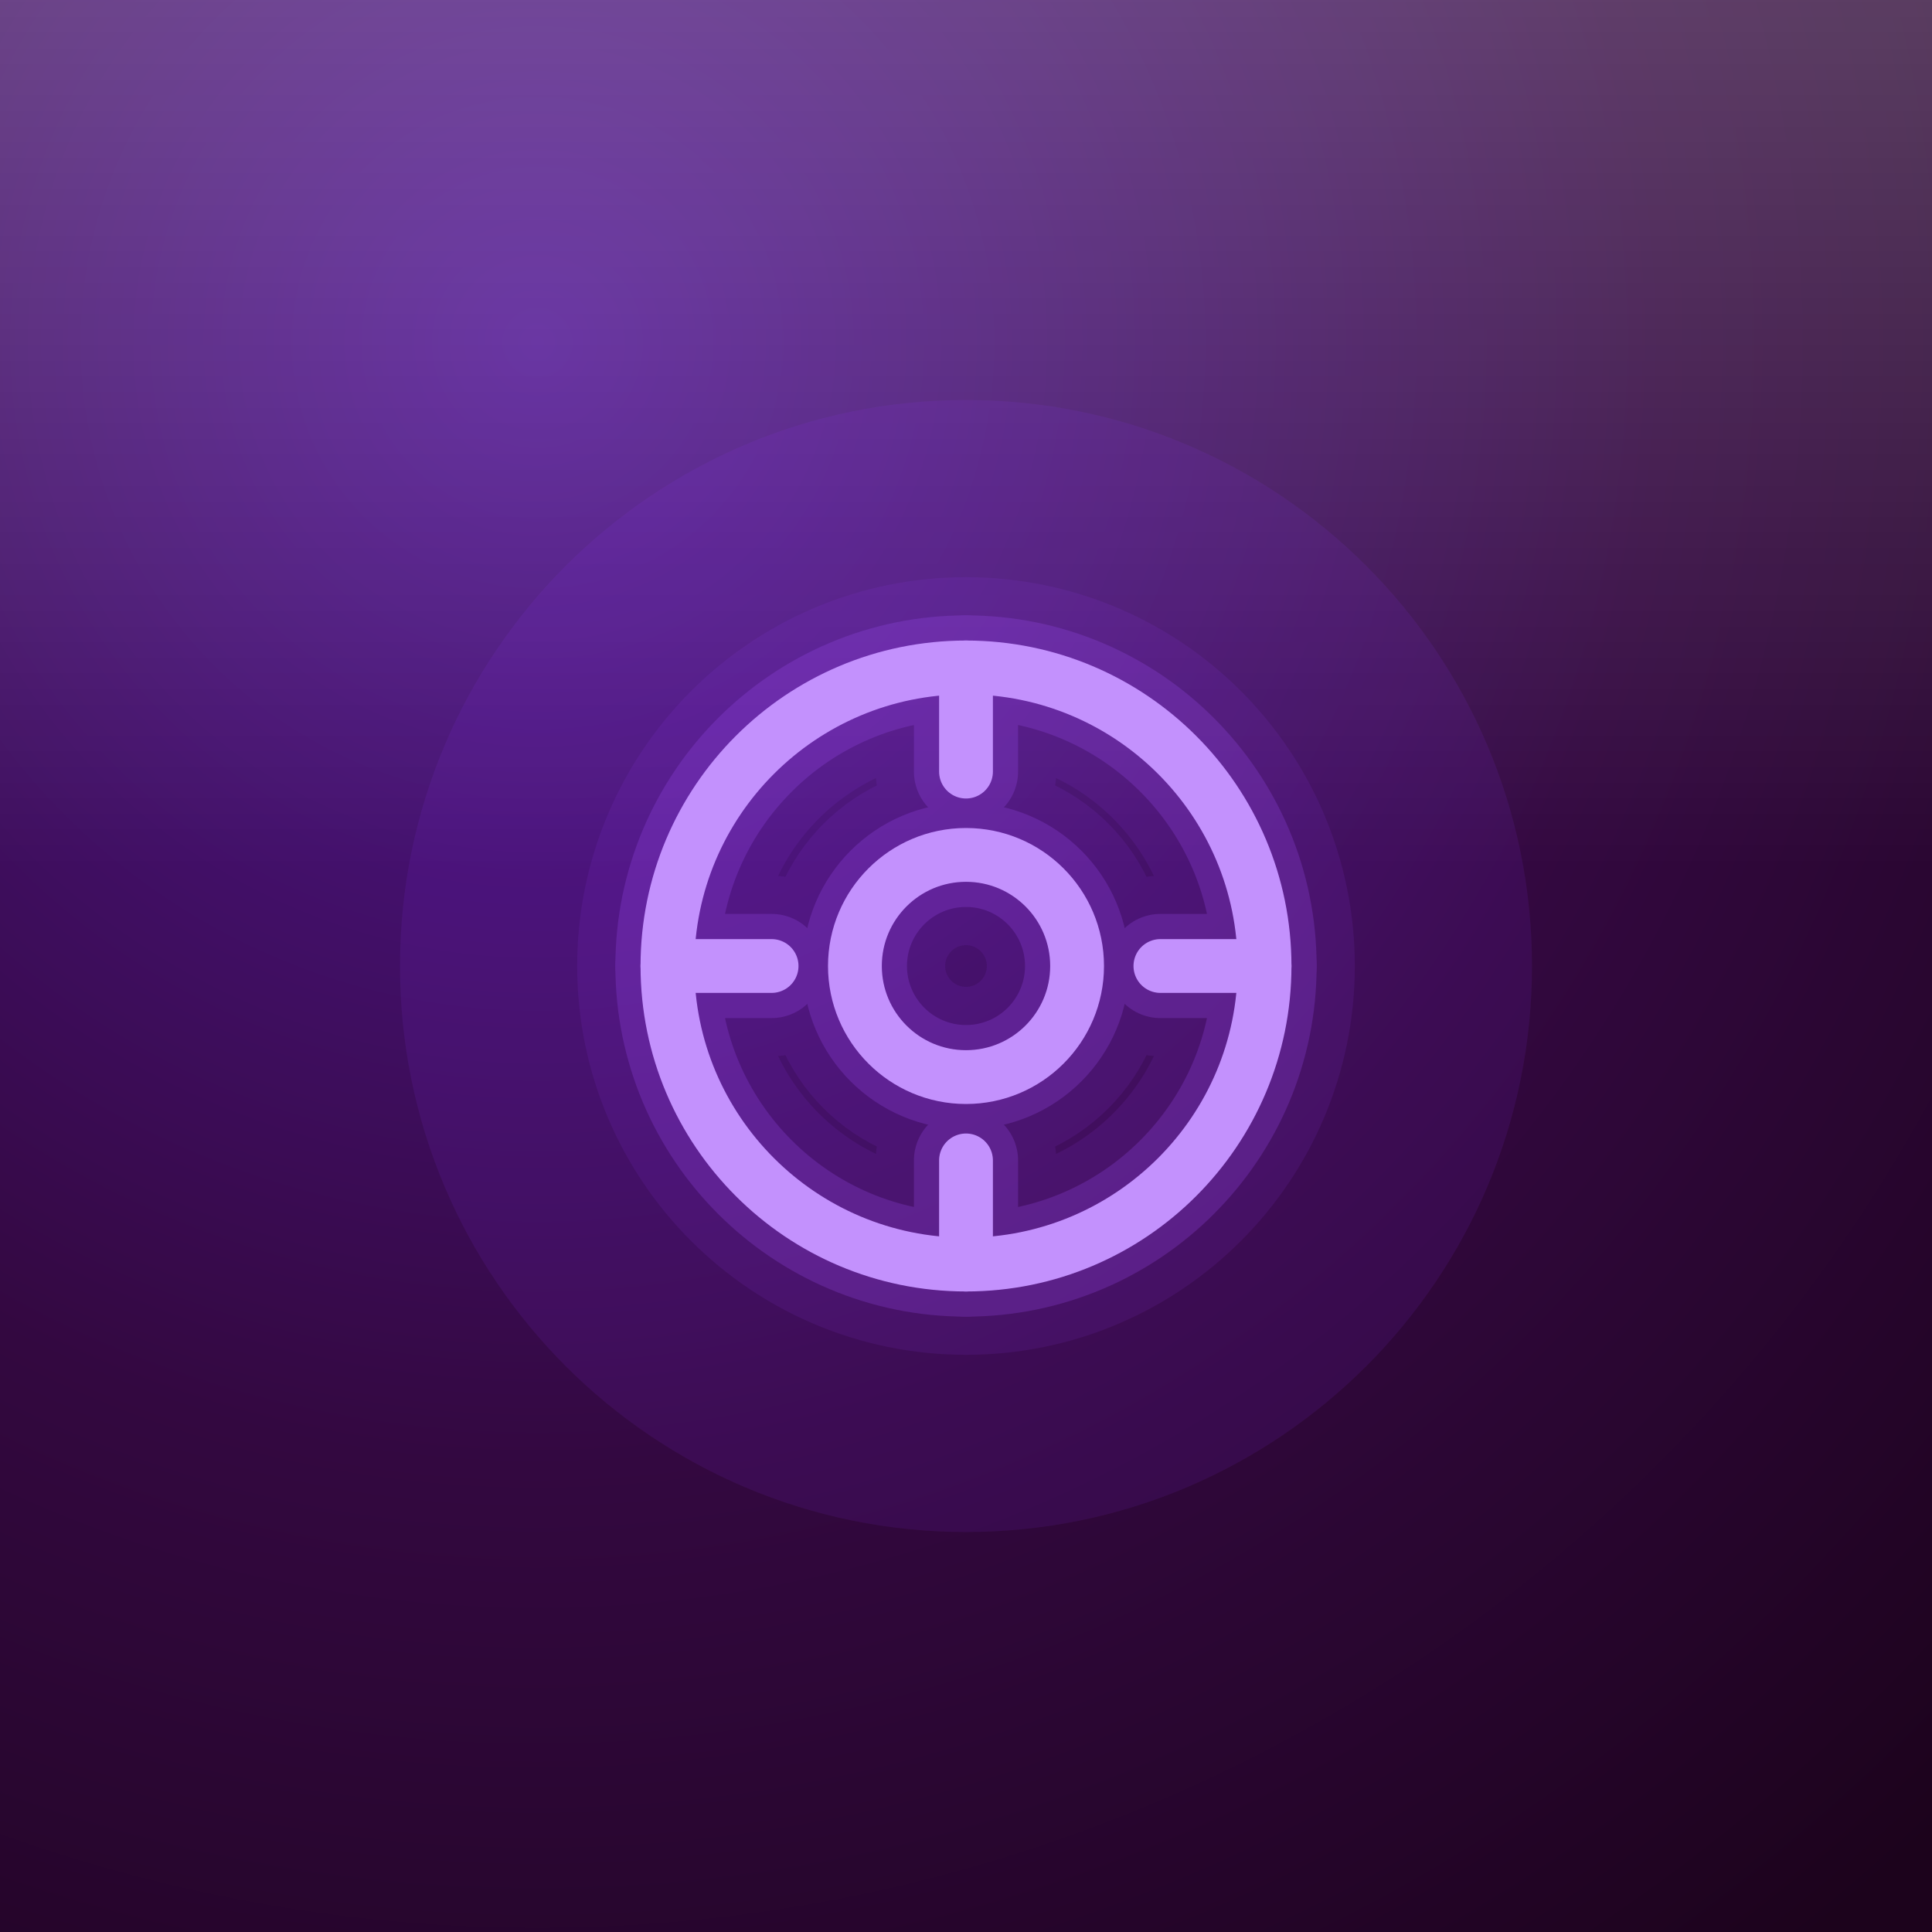
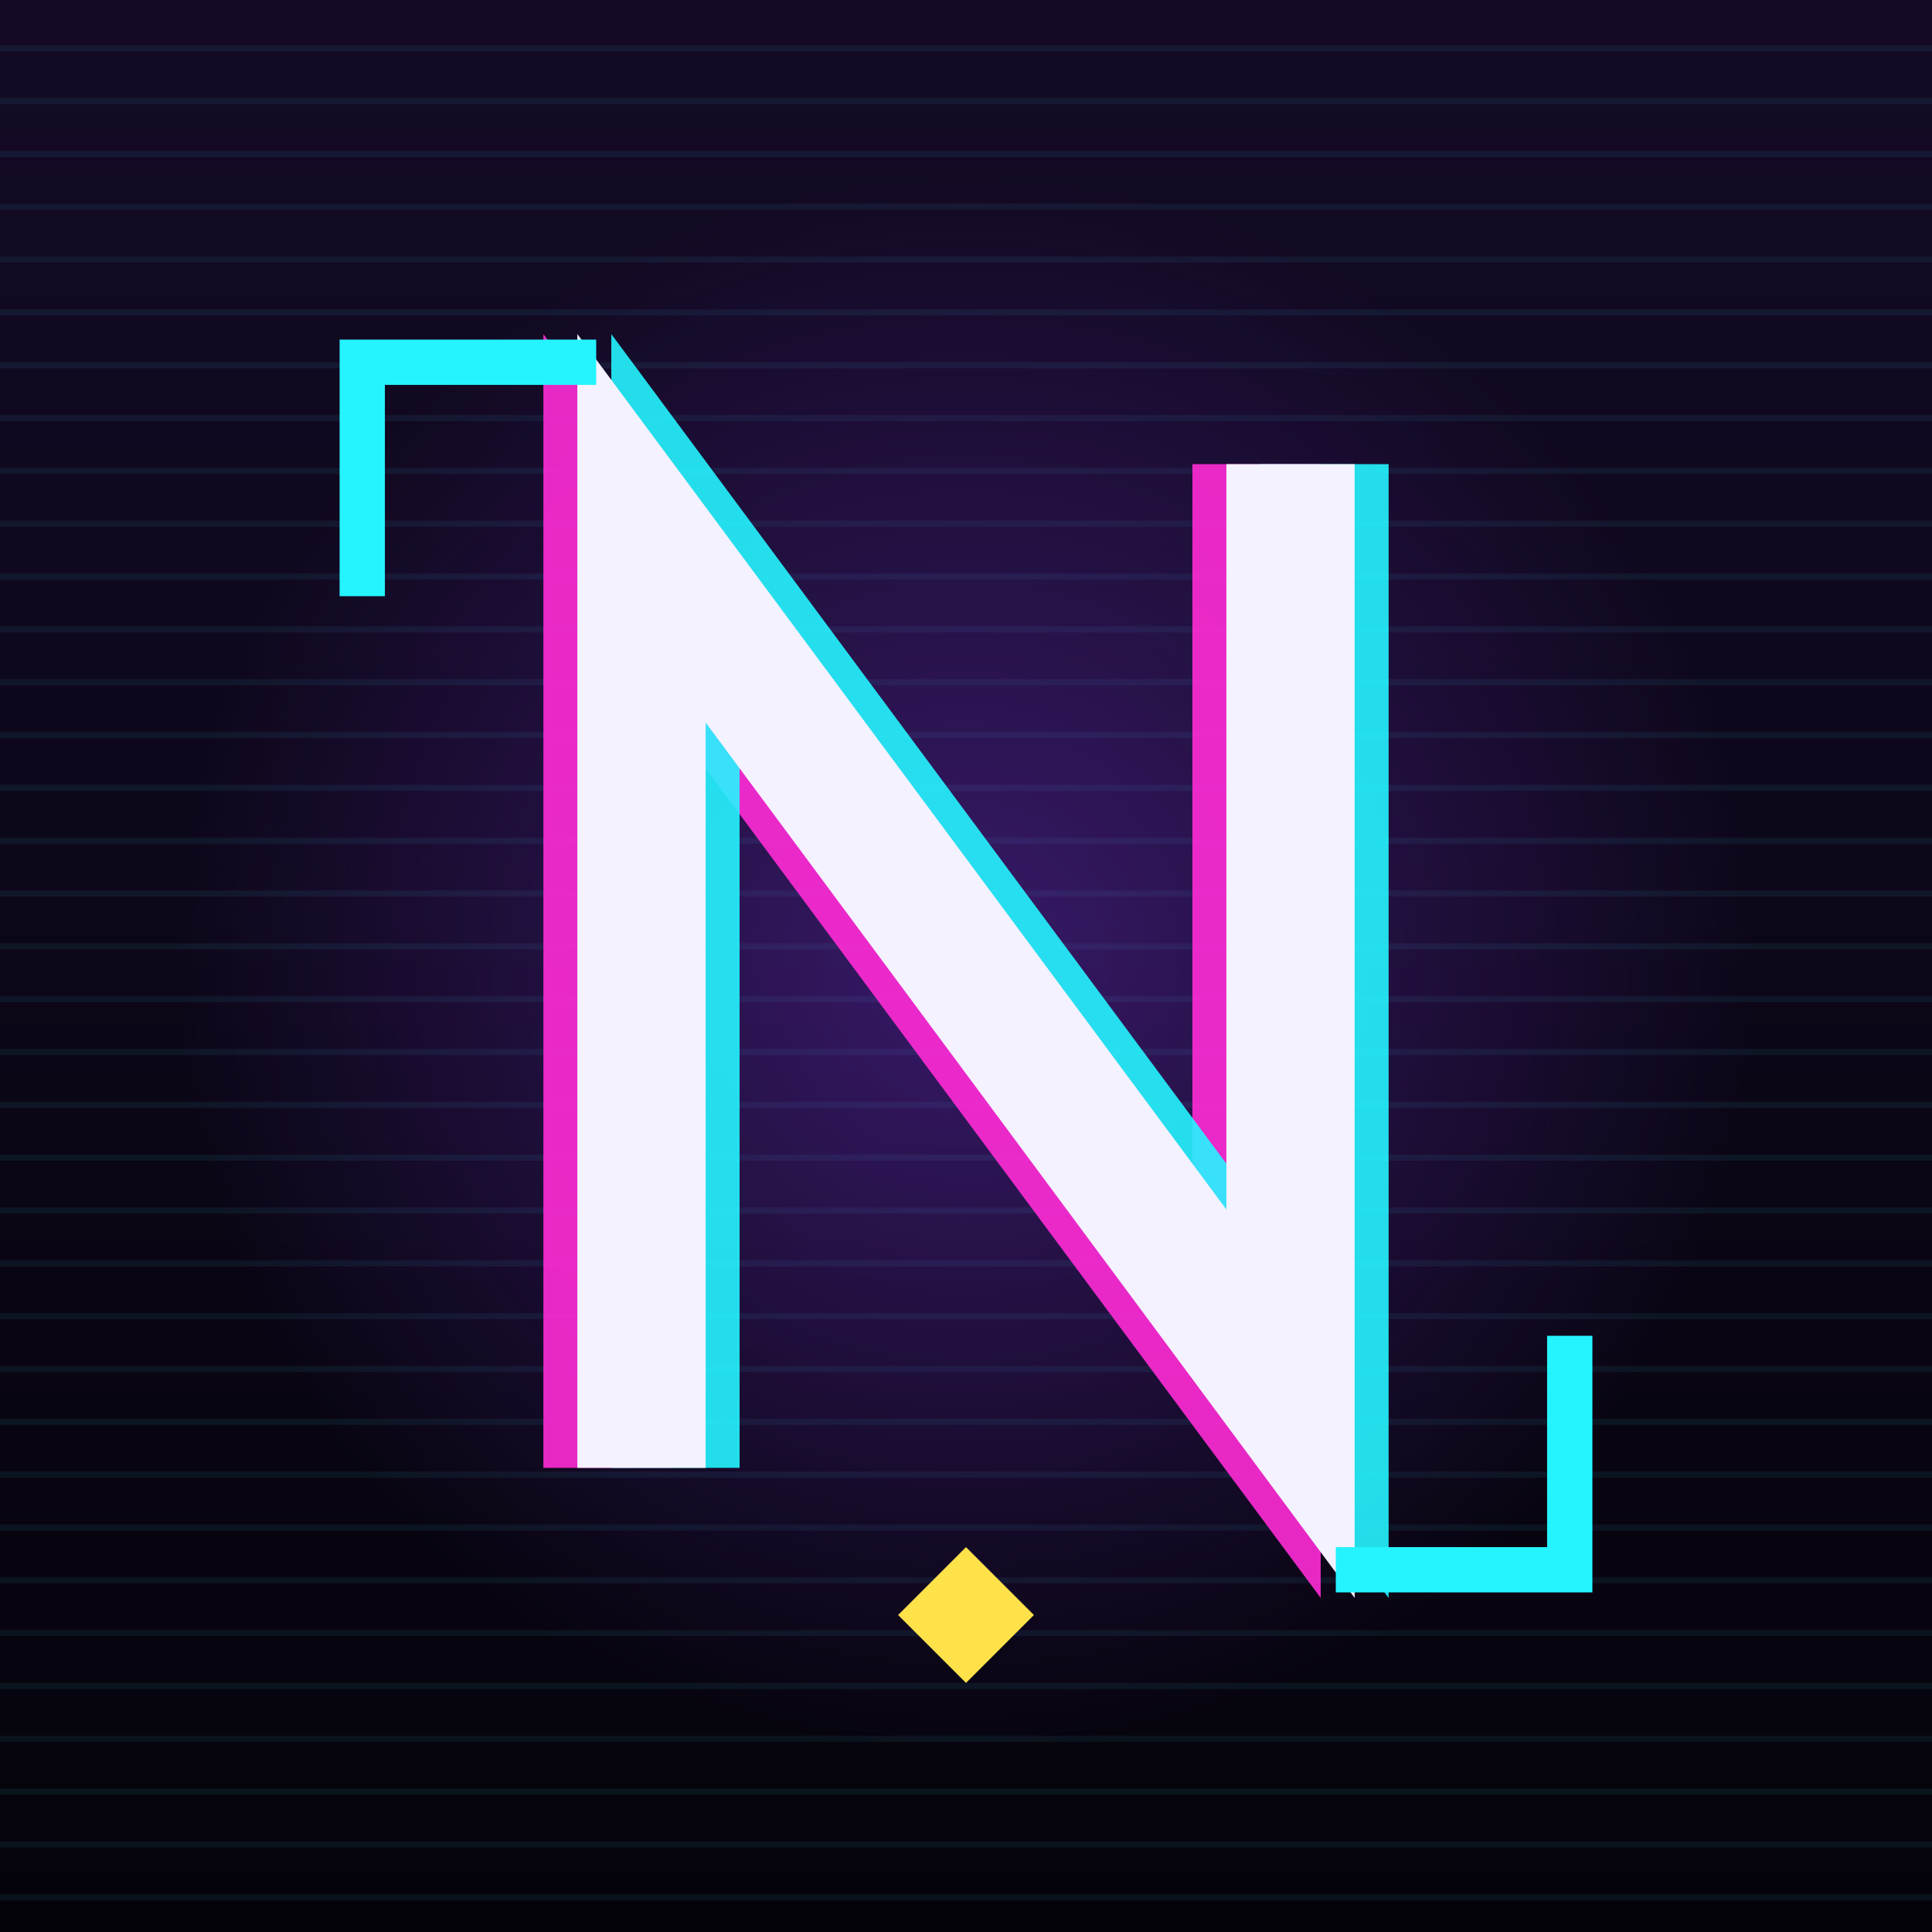
<svg xmlns="http://www.w3.org/2000/svg" viewBox="0 0 512 512">
  <defs>
-     <radialGradient id="b" cx="28%" cy="18%" r="105%">
-       <stop offset="0" stop-color="hsl(268 72% 34%)" />
-       <stop offset=".55" stop-color="hsl(286 78% 14%)" />
-       <stop offset="1" stop-color="hsl(300 80% 6%)" />
+     <linearGradient id="bg" x1="0" y1="0" x2="0" y2="1">
+       <stop offset="0" stop-color="#140a26" />
+       <stop offset="1" stop-color="#04030a" />
+     </linearGradient>
+     <pattern id="scan" width="512" height="14" patternUnits="userSpaceOnUse">
+       <rect width="512" height="1.6" y="12" fill="#3df2ff" opacity=".07" />
+     </pattern>
+     <radialGradient id="g" cx="50%" cy="50%" r="50%">
+       <stop offset="0" stop-color="#8b3dff" stop-opacity=".35" />
+       <stop offset="1" stop-color="#8b3dff" stop-opacity="0" />
    </radialGradient>
-     <linearGradient id="s" x1="0" y1="0" x2="0" y2="1">
-       <stop offset="0" stop-color="#fff" stop-opacity=".22" />
-       <stop offset=".45" stop-color="#fff" stop-opacity="0" />
-     </linearGradient>
-     <clipPath id="c">
-       <rect width="512" height="512" />
-     </clipPath>
  </defs>
-   <g clip-path="url(#c)">
-     <rect width="512" height="512" fill="url(#b)" />
-     <rect width="512" height="512" fill="url(#s)" />
-     <circle cx="256" cy="256" r="150" fill="hsl(268 95% 60%)" opacity=".10" />
+   <rect width="512" height="512" fill="url(#bg)" />
+   <rect width="512" height="512" fill="url(#scan)" />
+   <circle cx="256" cy="256" r="210" fill="url(#g)" />
+   <g fill="none" stroke-linecap="square" stroke-linejoin="miter" stroke-width="34">
+     <path d="M170 372V140l172 232V140" stroke="#ff2bd6" transform="translate(-9 0)" opacity=".9" />
+     <path d="M170 372V140l172 232V140" stroke="#25f4ff" transform="translate(9 0)" opacity=".9" />
+     <path d="M170 372V140l172 232V140" stroke="#f4f2ff" />
  </g>
-   <g transform="translate(256 256) scale(9.2) translate(-12 -12)" fill="none" stroke-linecap="round" stroke-linejoin="round" color="hsl(268 96% 76%)">
-     <g stroke="hsl(268 100% 62%)" stroke-width="5.2" opacity=".10">
-       <circle cx="12" cy="12" r="8.6" />
-       <circle cx="12" cy="12" r="3.2" />
-       <path d="M12 3.4v3M12 17.6v3M3.4 12h3M17.6 12h3" />
-     </g>
-     <g stroke="hsl(268 100% 66%)" stroke-width="3" opacity=".22">
-       <circle cx="12" cy="12" r="8.6" />
-       <circle cx="12" cy="12" r="3.2" />
-       <path d="M12 3.4v3M12 17.6v3M3.4 12h3M17.6 12h3" />
-     </g>
-     <g stroke="hsl(268 96% 78%)" stroke-width="1.55">
-       <circle cx="12" cy="12" r="8.6" />
-       <circle cx="12" cy="12" r="3.2" />
-       <path d="M12 3.4v3M12 17.6v3M3.4 12h3M17.6 12h3" />
-     </g>
+   <g fill="none" stroke="#25f4ff" stroke-width="12" stroke-linecap="square">
+     <path d="M96 152V96h56M416 360v56h-56" />
  </g>
+   <path d="M256 410l18 18-18 18-18-18z" fill="#ffe14a" />
</svg>
